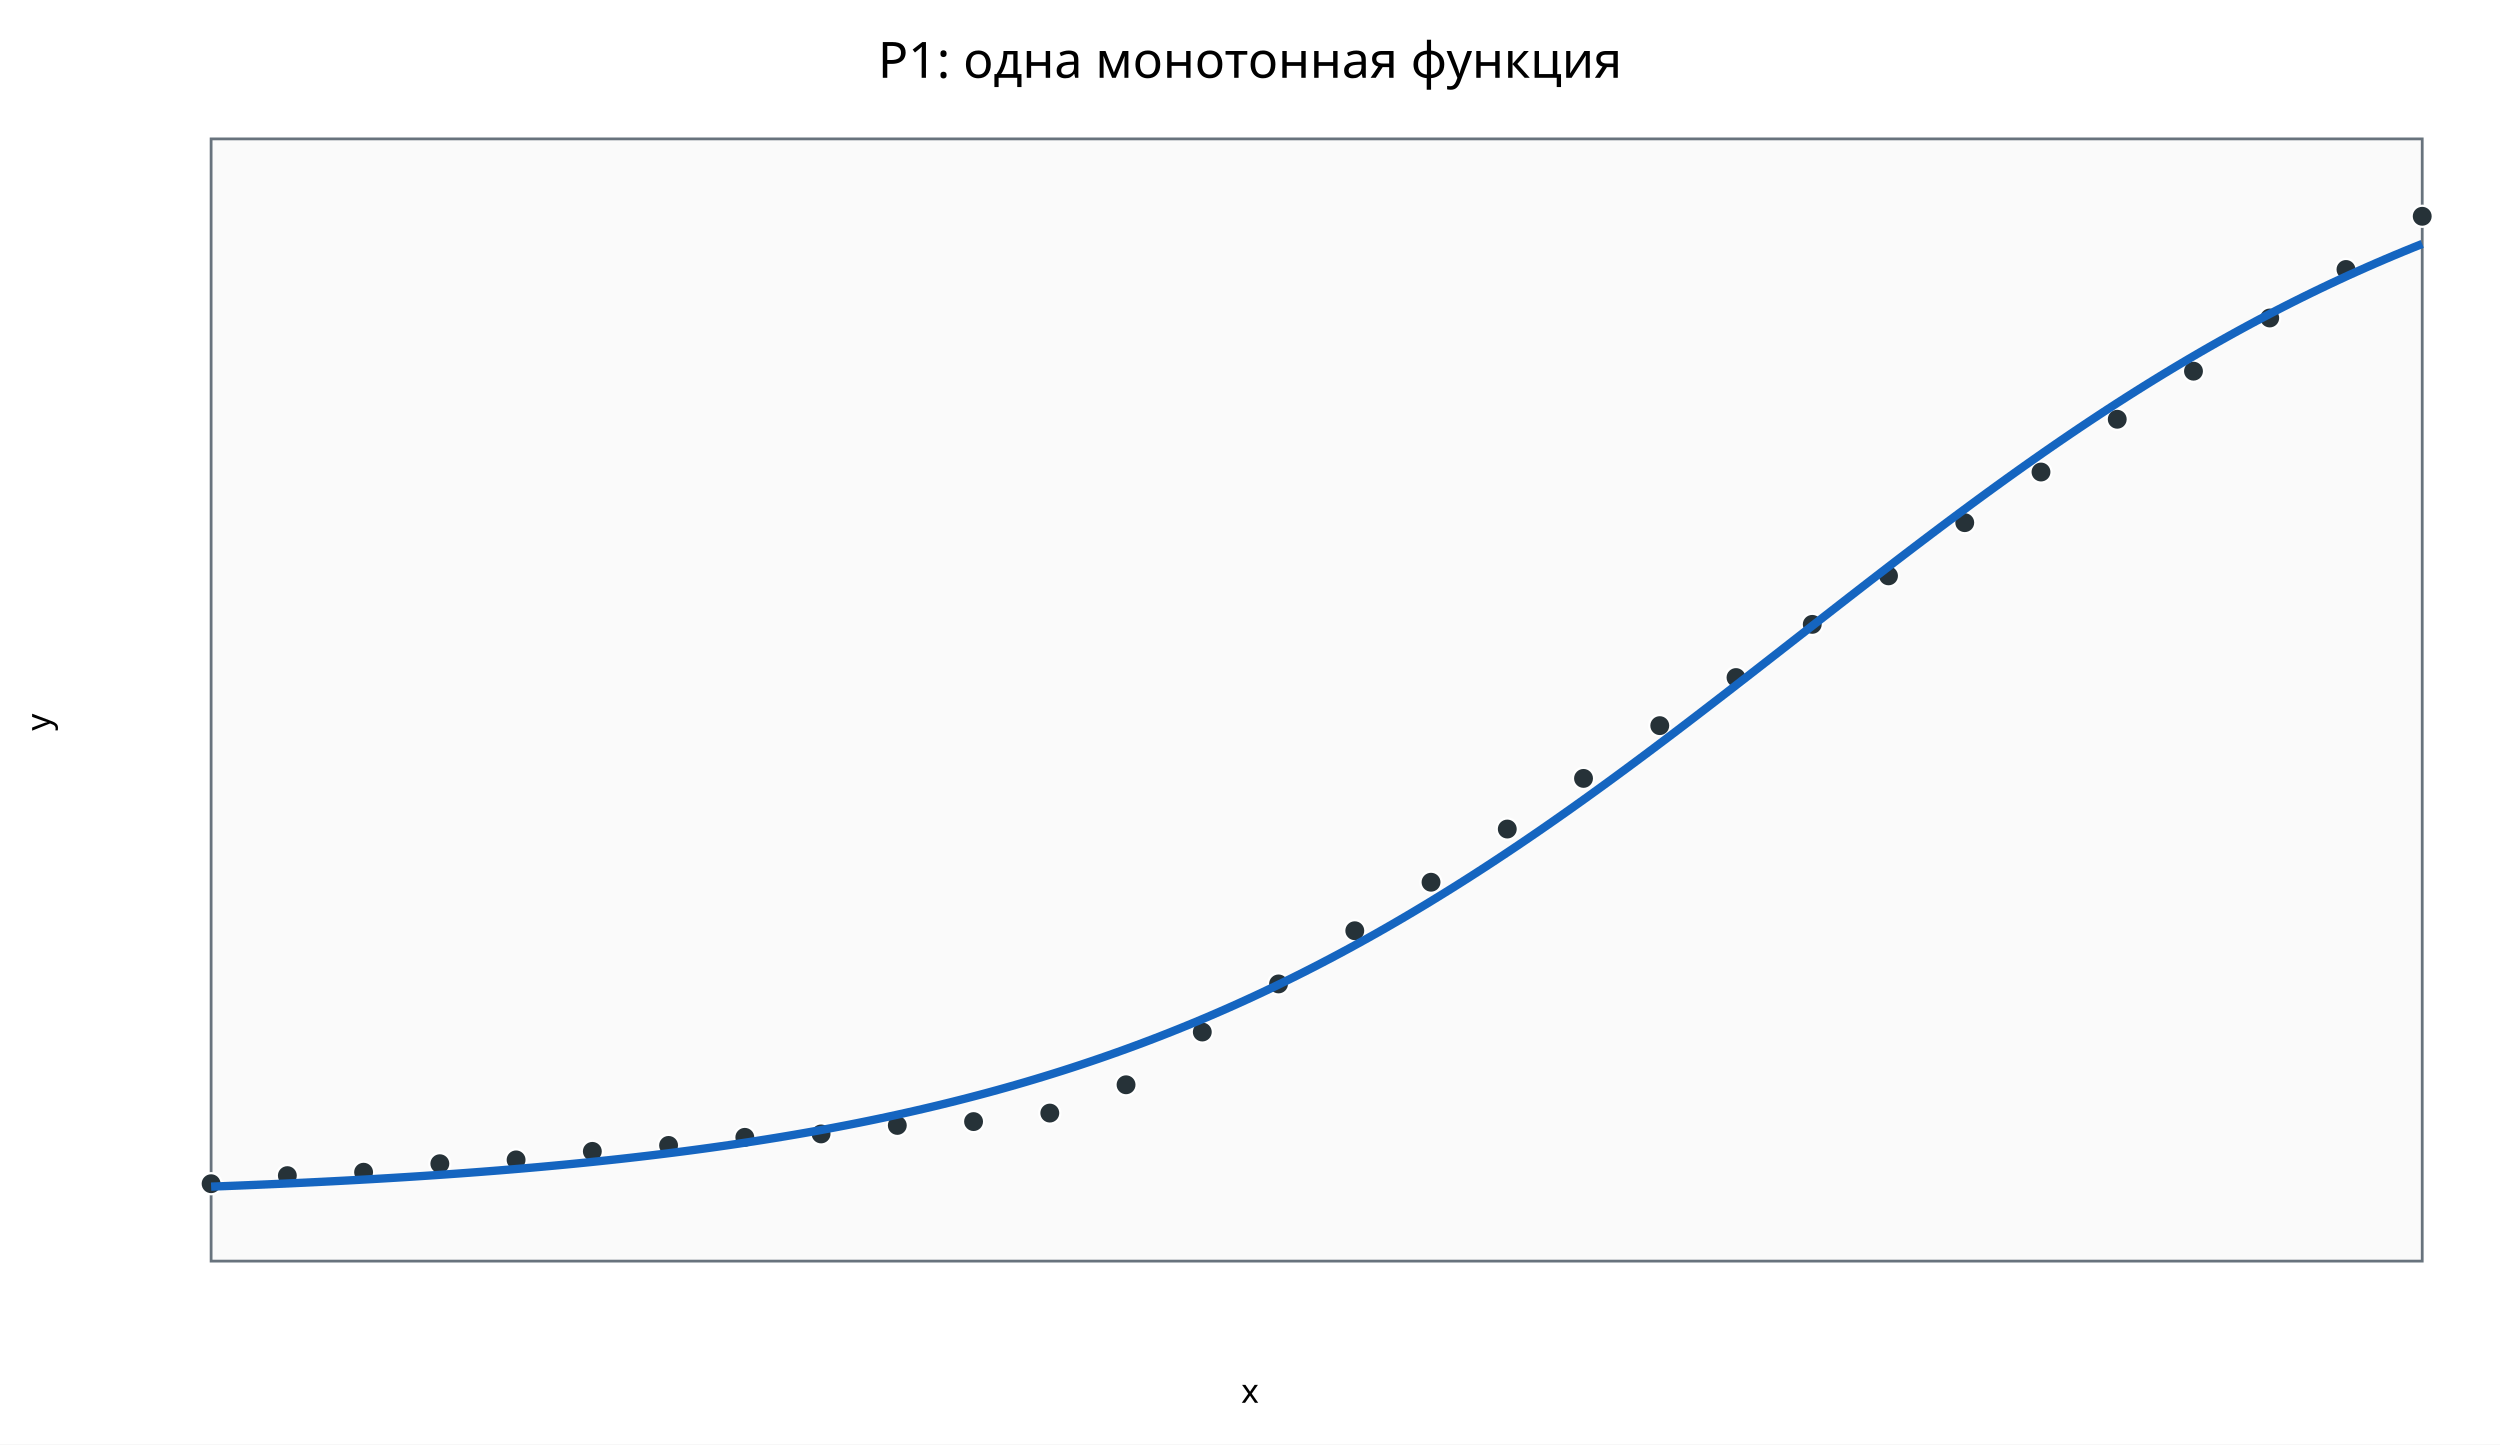
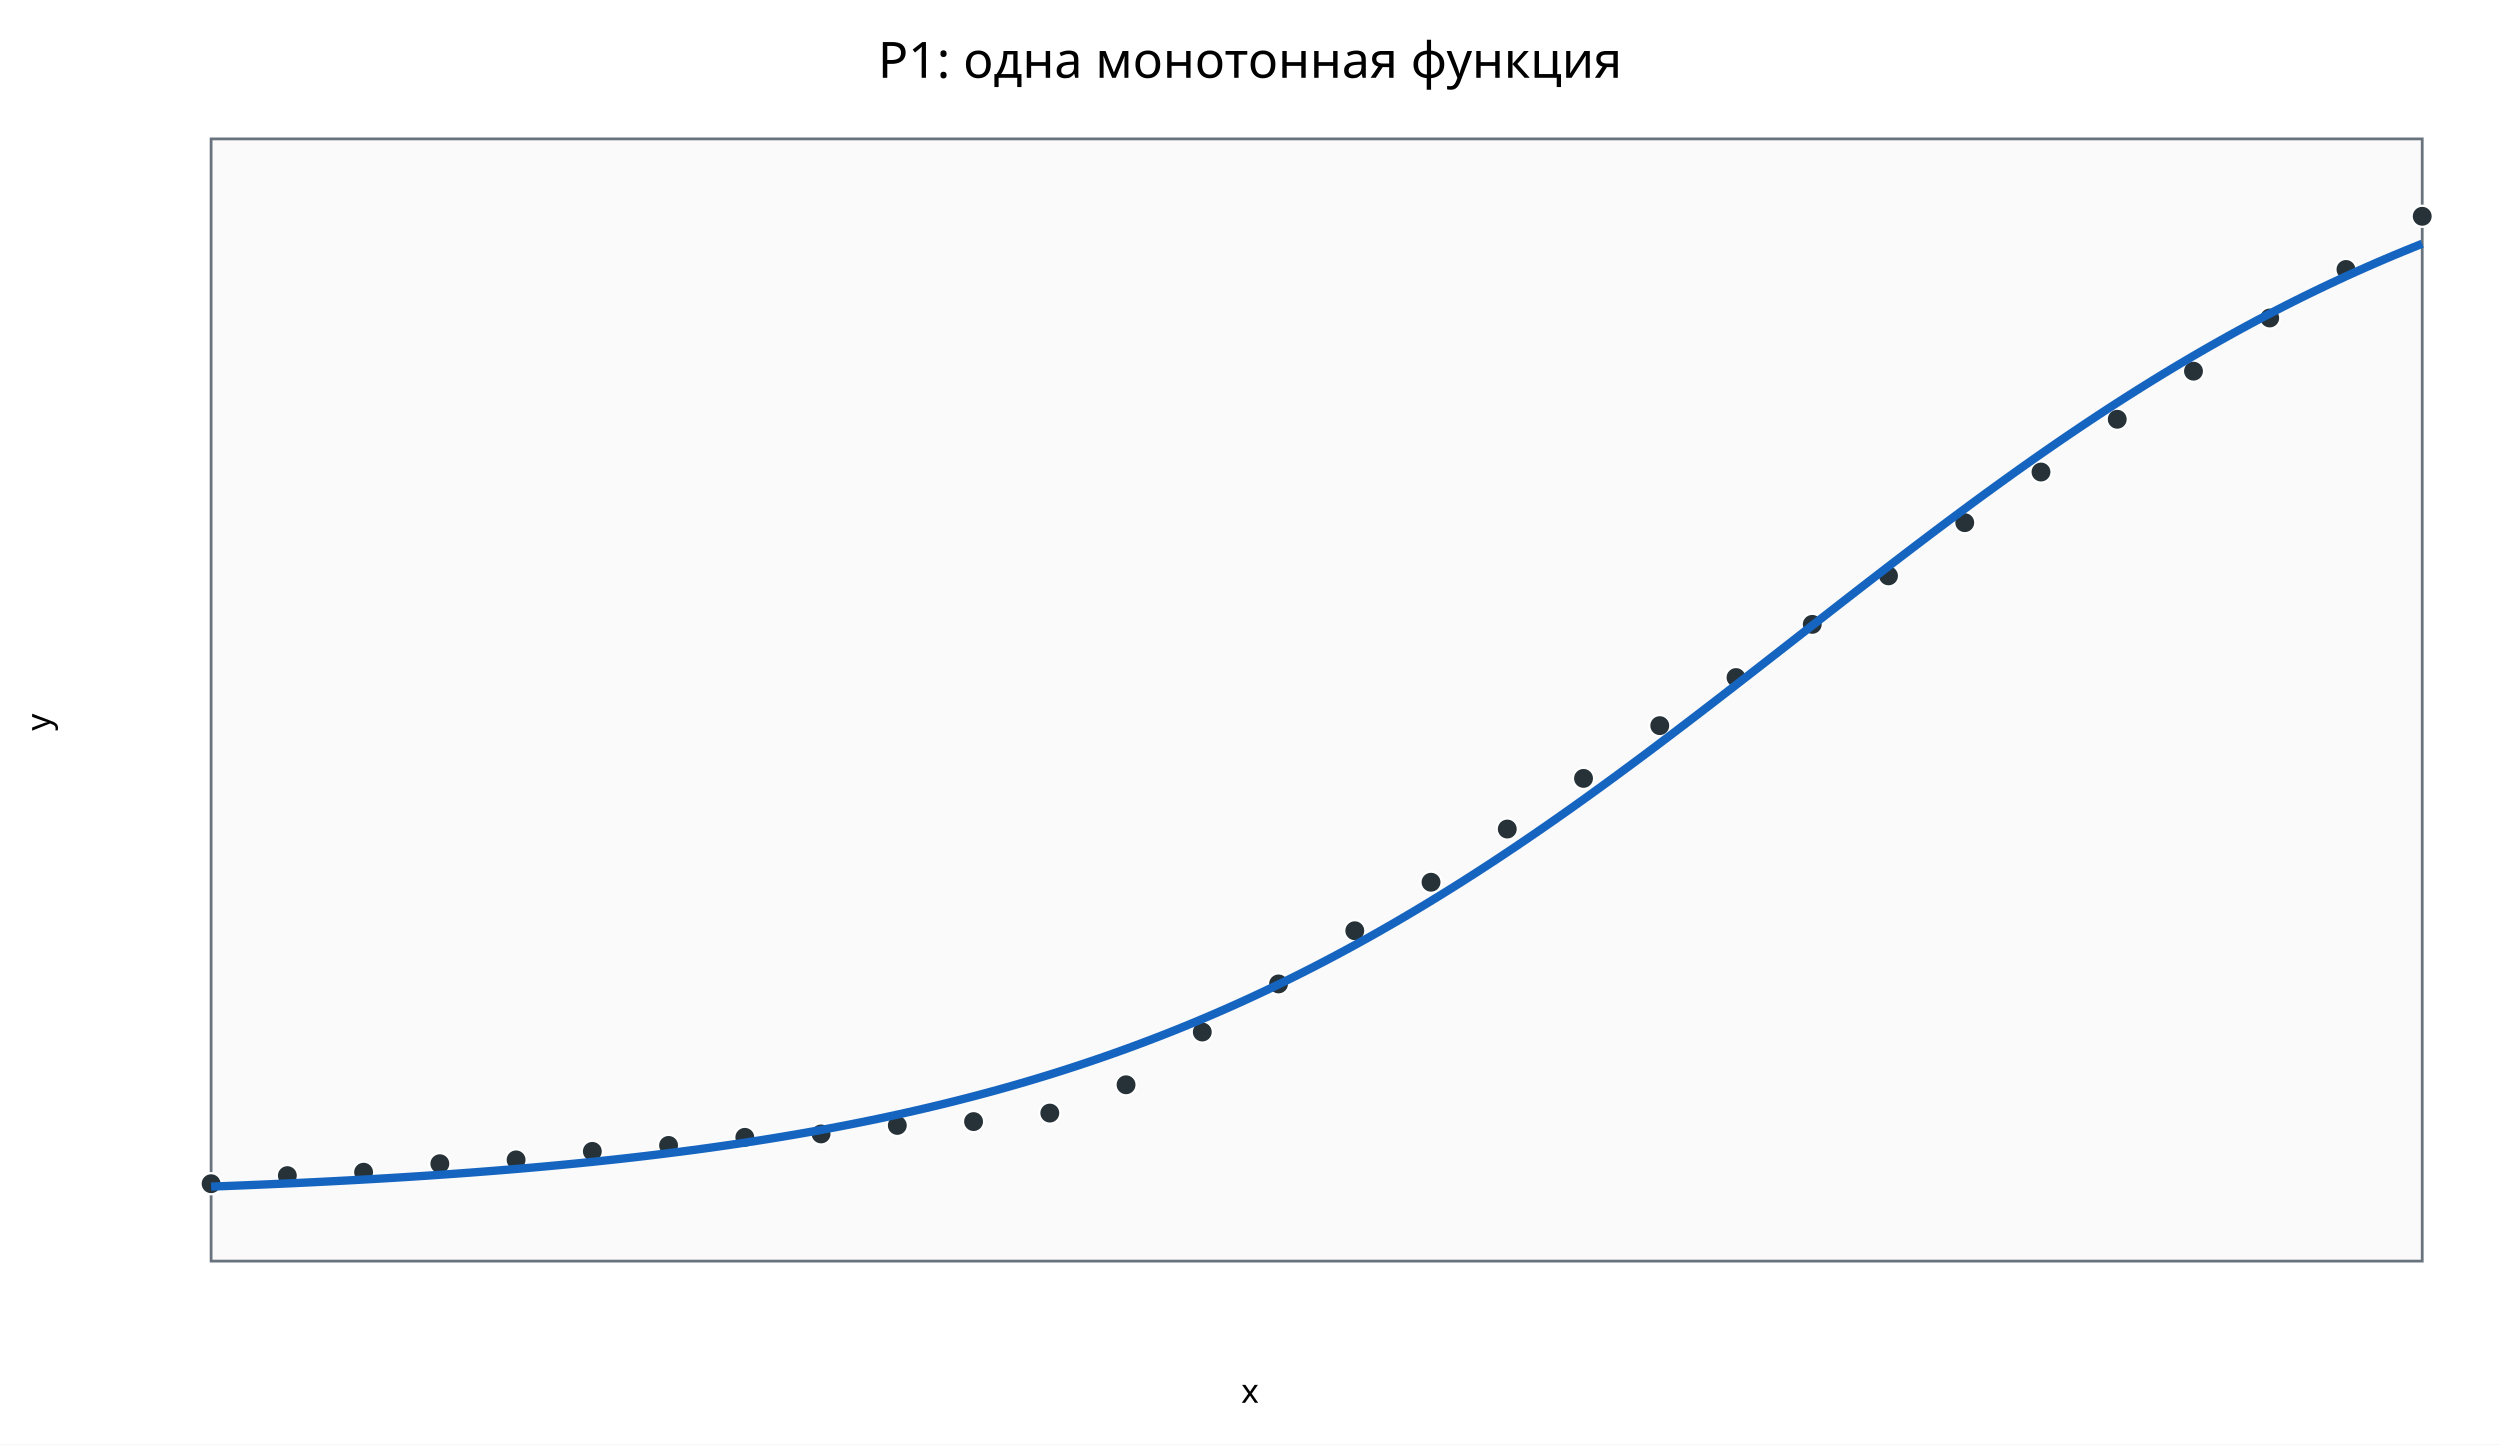
<svg xmlns="http://www.w3.org/2000/svg" width="900" height="520" viewBox="0 0 900 520" role="img">
  <rect width="900" height="520" fill="#ffffff" />
  <rect x="76.0" y="50.0" width="796.0" height="404.0" fill="#fafafa" stroke="#68737d" />
  <text x="450.0" y="28" text-anchor="middle" font-family="sans-serif" font-size="18">P1: одна монотонная функция</text>
  <text x="450.0" y="505" text-anchor="middle" font-family="sans-serif">x</text>
  <text x="18" y="260.0" transform="rotate(-90 18 260.0)" text-anchor="middle" font-family="sans-serif">y</text>
  <circle data-role="observation" cx="76" cy="426.138" r="3.8" fill="#263238" stroke="#ffffff" stroke-width="0.8" />
  <circle data-role="observation" cx="103.448" cy="423.227" r="3.8" fill="#263238" stroke="#ffffff" stroke-width="0.8" />
  <circle data-role="observation" cx="130.897" cy="422.002" r="3.8" fill="#263238" stroke="#ffffff" stroke-width="0.8" />
  <circle data-role="observation" cx="158.345" cy="418.938" r="3.8" fill="#263238" stroke="#ffffff" stroke-width="0.8" />
  <circle data-role="observation" cx="185.793" cy="417.559" r="3.8" fill="#263238" stroke="#ffffff" stroke-width="0.8" />
  <circle data-role="observation" cx="213.241" cy="414.495" r="3.8" fill="#263238" stroke="#ffffff" stroke-width="0.8" />
  <circle data-role="observation" cx="240.69" cy="412.351" r="3.8" fill="#263238" stroke="#ffffff" stroke-width="0.8" />
  <circle data-role="observation" cx="268.138" cy="409.44" r="3.8" fill="#263238" stroke="#ffffff" stroke-width="0.8" />
  <circle data-role="observation" cx="295.586" cy="408.215" r="3.8" fill="#263238" stroke="#ffffff" stroke-width="0.8" />
  <circle data-role="observation" cx="323.034" cy="405.151" r="3.8" fill="#263238" stroke="#ffffff" stroke-width="0.8" />
  <circle data-role="observation" cx="350.483" cy="403.772" r="3.8" fill="#263238" stroke="#ffffff" stroke-width="0.8" />
  <circle data-role="observation" cx="377.931" cy="400.709" r="3.8" fill="#263238" stroke="#ffffff" stroke-width="0.8" />
  <circle data-role="observation" cx="405.379" cy="390.521" r="3.8" fill="#263238" stroke="#ffffff" stroke-width="0.8" />
  <circle data-role="observation" cx="432.828" cy="371.526" r="3.8" fill="#263238" stroke="#ffffff" stroke-width="0.8" />
  <circle data-role="observation" cx="460.276" cy="354.216" r="3.8" fill="#263238" stroke="#ffffff" stroke-width="0.8" />
  <circle data-role="observation" cx="487.724" cy="335.067" r="3.8" fill="#263238" stroke="#ffffff" stroke-width="0.8" />
  <circle data-role="observation" cx="515.172" cy="317.603" r="3.8" fill="#263238" stroke="#ffffff" stroke-width="0.8" />
  <circle data-role="observation" cx="542.621" cy="298.455" r="3.8" fill="#263238" stroke="#ffffff" stroke-width="0.8" />
  <circle data-role="observation" cx="570.069" cy="280.225" r="3.8" fill="#263238" stroke="#ffffff" stroke-width="0.8" />
  <circle data-role="observation" cx="597.517" cy="261.23" r="3.8" fill="#263238" stroke="#ffffff" stroke-width="0.8" />
  <circle data-role="observation" cx="624.966" cy="243.919" r="3.8" fill="#263238" stroke="#ffffff" stroke-width="0.8" />
  <circle data-role="observation" cx="652.414" cy="224.771" r="3.8" fill="#263238" stroke="#ffffff" stroke-width="0.8" />
  <circle data-role="observation" cx="679.862" cy="207.307" r="3.8" fill="#263238" stroke="#ffffff" stroke-width="0.8" />
  <circle data-role="observation" cx="707.31" cy="188.158" r="3.8" fill="#263238" stroke="#ffffff" stroke-width="0.8" />
  <circle data-role="observation" cx="734.759" cy="169.929" r="3.8" fill="#263238" stroke="#ffffff" stroke-width="0.8" />
  <circle data-role="observation" cx="762.207" cy="150.933" r="3.8" fill="#263238" stroke="#ffffff" stroke-width="0.8" />
  <circle data-role="observation" cx="789.655" cy="133.623" r="3.8" fill="#263238" stroke="#ffffff" stroke-width="0.8" />
  <circle data-role="observation" cx="817.103" cy="114.474" r="3.8" fill="#263238" stroke="#ffffff" stroke-width="0.8" />
  <circle data-role="observation" cx="844.552" cy="97.011" r="3.8" fill="#263238" stroke="#ffffff" stroke-width="0.8" />
  <circle data-role="observation" cx="872" cy="77.862" r="3.8" fill="#263238" stroke="#ffffff" stroke-width="0.8" />
-   <polyline data-role="approximation" data-segment="single" points="76,427.186 79.331,427.06 82.661,426.931 85.992,426.799 89.322,426.663 92.653,426.524 95.983,426.381 99.314,426.235 102.644,426.085 105.975,425.931 109.305,425.774 112.636,425.612 115.966,425.447 119.297,425.277 122.628,425.103 125.958,424.924 129.289,424.741 132.619,424.554 135.95,424.361 139.28,424.164 142.611,423.963 145.941,423.756 149.272,423.543 152.602,423.326 155.933,423.103 159.264,422.875 162.594,422.641 165.925,422.401 169.255,422.155 172.586,421.903 175.916,421.645 179.247,421.381 182.577,421.11 185.908,420.832 189.238,420.548 192.569,420.256 195.9,419.958 199.23,419.652 202.561,419.339 205.891,419.018 209.222,418.689 212.552,418.352 215.883,418.008 219.213,417.654 222.544,417.293 225.875,416.922 229.205,416.543 232.536,416.154 235.866,415.757 239.197,415.349 242.527,414.932 245.858,414.505 249.188,414.068 252.519,413.621 255.849,413.163 259.18,412.695 262.51,412.215 265.841,411.724 269.171,411.221 272.502,410.707 275.833,410.181 279.163,409.643 282.494,409.092 285.824,408.529 289.155,407.952 292.485,407.363 295.816,406.76 299.146,406.143 302.477,405.512 305.808,404.868 309.138,404.208 312.469,403.534 315.799,402.845 319.13,402.14 322.46,401.42 325.791,400.685 329.121,399.932 332.452,399.164 335.782,398.379 339.113,397.577 342.443,396.757 345.774,395.92 349.105,395.065 352.435,394.192 355.766,393.301 359.096,392.39 362.427,391.461 365.757,390.513 369.088,389.545 372.418,388.557 375.749,387.549 379.079,386.521 382.41,385.472 385.741,384.402 389.071,383.311 392.402,382.198 395.732,381.064 399.063,379.908 402.393,378.729 405.724,377.528 409.054,376.304 412.385,375.057 415.716,373.787 419.046,372.493 422.377,371.176 425.707,369.835 429.038,368.47 432.368,367.081 435.699,365.667 439.029,364.228 442.36,362.765 445.69,361.277 449.021,359.764 452.351,358.225 455.682,356.662 459.013,355.073 462.343,353.458 465.674,351.818 469.004,350.152 472.335,348.461 475.665,346.743 478.996,345.001 482.326,343.232 485.657,341.438 488.987,339.618 492.318,337.773 495.649,335.902 498.979,334.005 502.31,332.084 505.64,330.137 508.971,328.166 512.301,326.169 515.632,324.148 518.962,322.102 522.293,320.033 525.623,317.939 528.954,315.822 532.284,313.682 535.615,311.519 538.946,309.332 542.276,307.124 545.607,304.894 548.937,302.643 552.268,300.371 555.598,298.078 558.929,295.765 562.259,293.433 565.59,291.082 568.92,288.712 572.251,286.325 575.582,283.92 578.912,281.499 582.243,279.061 585.573,276.609 588.904,274.141 592.234,271.66 595.565,269.166 598.895,266.659 602.226,264.14 605.557,261.61 608.887,259.069 612.218,256.52 615.548,253.961 618.879,251.395 622.209,248.821 625.54,246.241 628.87,243.656 632.201,241.066 635.531,238.473 638.862,235.876 642.192,233.278 645.523,230.678 648.854,228.078 652.184,225.478 655.515,222.88 658.845,220.284 662.176,217.691 665.506,215.102 668.837,212.517 672.167,209.939 675.498,207.366 678.828,204.801 682.159,202.244 685.49,199.696 688.82,197.158 692.151,194.63 695.481,192.113 698.812,189.608 702.142,187.116 705.473,184.637 708.803,182.172 712.134,179.722 715.464,177.288 718.795,174.869 722.125,172.468 725.456,170.083 728.787,167.717 732.117,165.369 735.448,163.041 738.778,160.731 742.109,158.442 745.439,156.174 748.77,153.926 752.1,151.7 755.431,149.496 758.761,147.314 762.092,145.155 765.423,143.019 768.753,140.906 772.084,138.816 775.414,136.751 778.745,134.71 782.075,132.693 785.406,130.701 788.736,128.734 792.067,126.792 795.398,124.875 798.728,122.983 802.059,121.117 805.389,119.276 808.72,117.461 812.05,115.671 815.381,113.907 818.711,112.169 822.042,110.457 825.372,108.77 828.703,107.109 832.034,105.473 835.364,103.863 838.695,102.278 842.025,100.719 845.356,99.186 848.686,97.677 852.017,96.193 855.347,94.734 858.678,93.3 862.008,91.891 865.339,90.506 868.669,89.145 872,87.808" fill="none" stroke="#1565c0" stroke-width="3" />
+   <polyline data-role="approximation" data-segment="single" points="76,427.178 79.331,427.052 82.661,426.923 85.992,426.791 89.322,426.655 92.653,426.516 95.983,426.373 99.314,426.227 102.644,426.077 105.975,425.923 109.305,425.765 112.636,425.603 115.966,425.437 119.297,425.267 122.628,425.093 125.958,424.914 129.289,424.731 132.619,424.544 135.95,424.351 139.28,424.154 142.611,423.952 145.941,423.745 149.272,423.533 152.602,423.315 155.933,423.092 159.264,422.863 162.594,422.629 165.925,422.389 169.255,422.143 172.586,421.891 175.916,421.632 179.247,421.368 182.577,421.097 185.908,420.819 189.238,420.534 192.569,420.242 195.9,419.944 199.23,419.637 202.561,419.324 205.891,419.003 209.222,418.674 212.552,418.337 215.883,417.991 219.213,417.638 222.544,417.276 225.875,416.905 229.205,416.525 232.536,416.137 235.866,415.738 239.197,415.331 242.527,414.913 245.858,414.486 249.188,414.049 252.519,413.601 255.849,413.142 259.18,412.673 262.51,412.193 265.841,411.702 269.171,411.199 272.502,410.684 275.833,410.158 279.163,409.619 282.494,409.067 285.824,408.504 289.155,407.927 292.485,407.337 295.816,406.733 299.146,406.116 302.477,405.485 305.808,404.839 309.138,404.179 312.469,403.504 315.799,402.815 319.13,402.11 322.46,401.389 325.791,400.652 329.121,399.899 332.452,399.13 335.782,398.344 339.113,397.541 342.443,396.721 345.774,395.883 349.105,395.028 352.435,394.154 355.766,393.262 359.096,392.351 362.427,391.421 365.757,390.471 369.088,389.502 372.418,388.514 375.749,387.505 379.079,386.476 382.41,385.426 385.741,384.355 389.071,383.263 392.402,382.149 395.732,381.014 399.063,379.857 402.393,378.677 405.724,377.475 409.054,376.25 412.385,375.002 415.716,373.731 419.046,372.436 422.377,371.118 425.707,369.776 429.038,368.41 432.368,367.019 435.699,365.604 439.029,364.165 442.36,362.7 445.69,361.211 449.021,359.697 452.351,358.157 455.682,356.592 459.013,355.002 462.343,353.386 465.674,351.745 469.004,350.078 472.335,348.385 475.665,346.667 478.996,344.923 482.326,343.153 485.657,341.358 488.987,339.537 492.318,337.69 495.649,335.818 498.979,333.92 502.31,331.998 505.64,330.05 508.971,328.077 512.301,326.079 515.632,324.057 518.962,322.01 522.293,319.939 525.623,317.844 528.954,315.726 532.284,313.585 535.615,311.42 538.946,309.233 542.276,307.024 545.607,304.793 548.937,302.541 552.268,300.267 555.598,297.973 558.929,295.659 562.259,293.326 565.59,290.974 568.92,288.603 572.251,286.215 575.582,283.809 578.912,281.387 582.243,278.949 585.573,276.495 588.904,274.027 592.234,271.545 595.565,269.05 598.895,266.542 602.226,264.023 605.557,261.492 608.887,258.951 612.218,256.401 615.548,253.842 618.879,251.275 622.209,248.701 625.54,246.121 628.87,243.535 632.201,240.945 635.531,238.351 638.862,235.754 642.192,233.155 645.523,230.555 648.854,227.955 652.184,225.355 655.515,222.757 658.845,220.161 662.176,217.568 665.506,214.979 668.837,212.395 672.167,209.816 675.498,207.244 678.828,204.679 682.159,202.122 685.49,199.575 688.82,197.036 692.151,194.509 695.481,191.992 698.812,189.488 702.142,186.996 705.473,184.518 708.803,182.054 712.134,179.604 715.464,177.17 718.795,174.753 722.125,172.352 725.456,169.968 728.787,167.602 732.117,165.255 735.448,162.927 738.778,160.619 742.109,158.331 745.439,156.063 748.77,153.816 752.1,151.591 755.431,149.388 758.761,147.207 762.092,145.049 765.423,142.914 768.753,140.802 772.084,138.714 775.414,136.649 778.745,134.609 782.075,132.594 785.406,130.603 788.736,128.637 792.067,126.696 795.398,124.78 798.728,122.889 802.059,121.024 805.389,119.185 808.72,117.371 812.05,115.582 815.381,113.819 818.711,112.082 822.042,110.371 825.372,108.686 828.703,107.026 832.034,105.391 835.364,103.782 838.695,102.199 842.025,100.641 845.356,99.109 848.686,97.601 852.017,96.119 855.347,94.661 858.678,93.228 862.008,91.82 865.339,90.436 868.669,89.077 872,87.741" fill="none" stroke="#1565c0" stroke-width="3" />
</svg>
